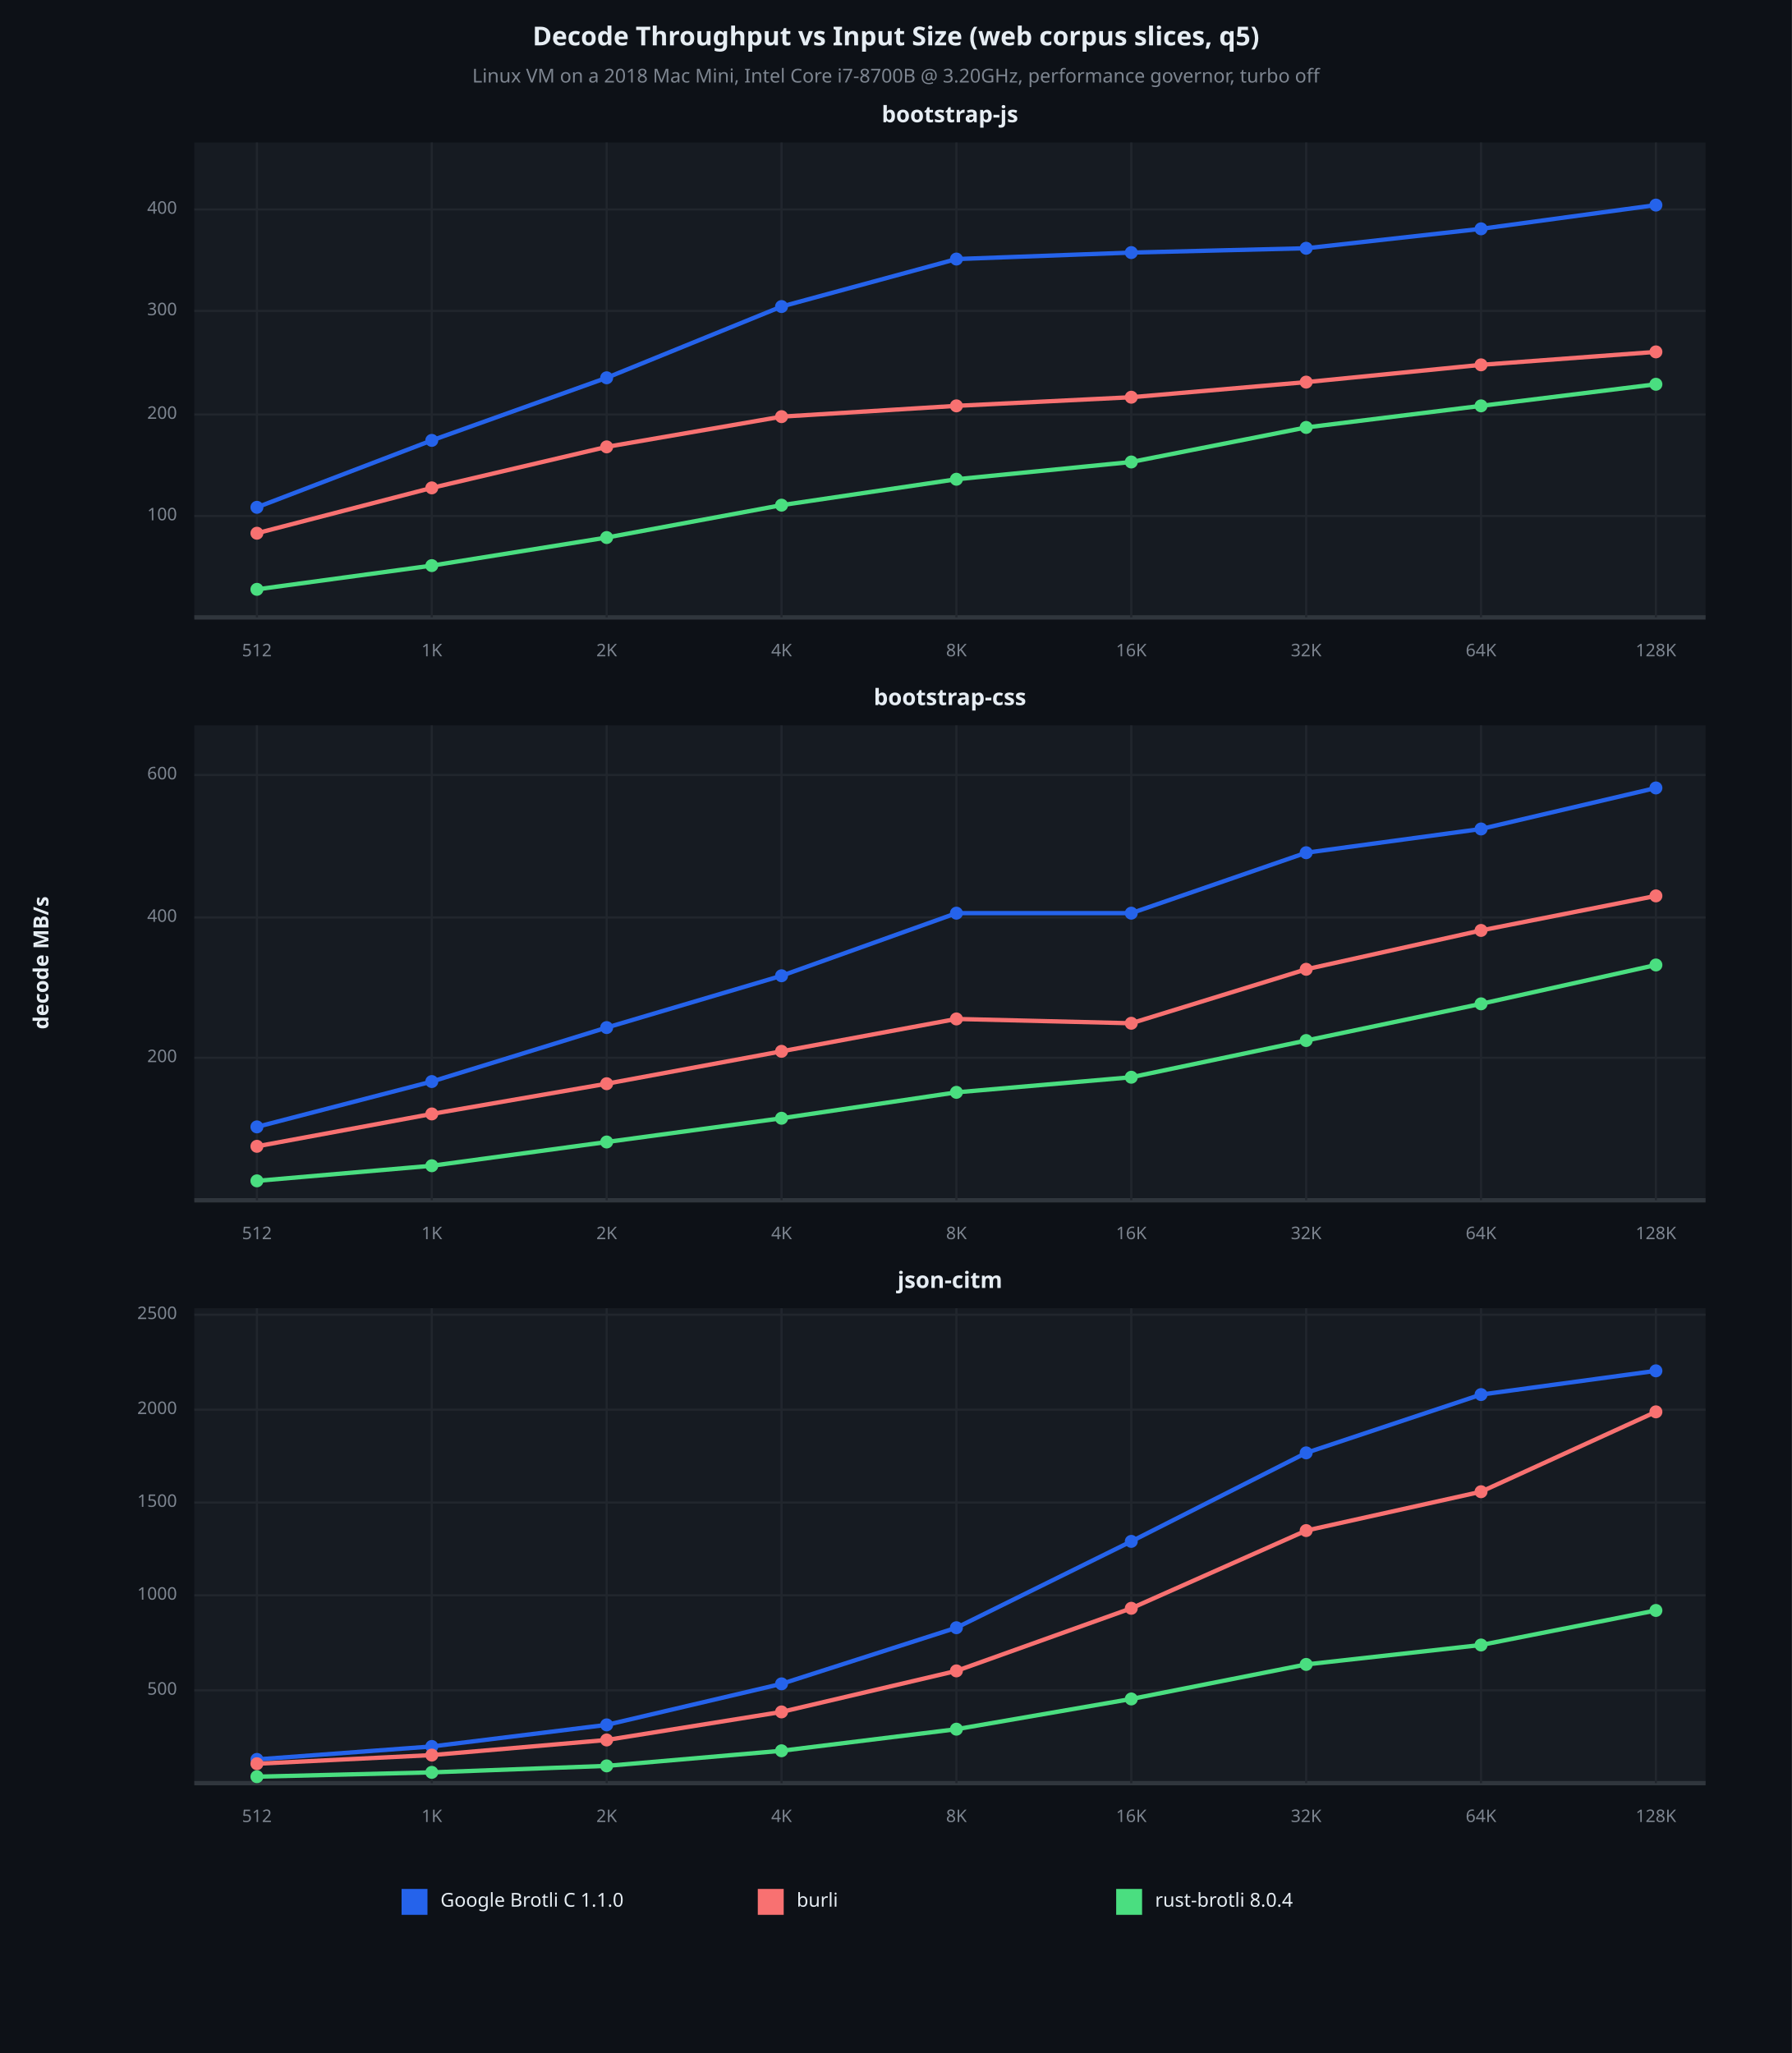
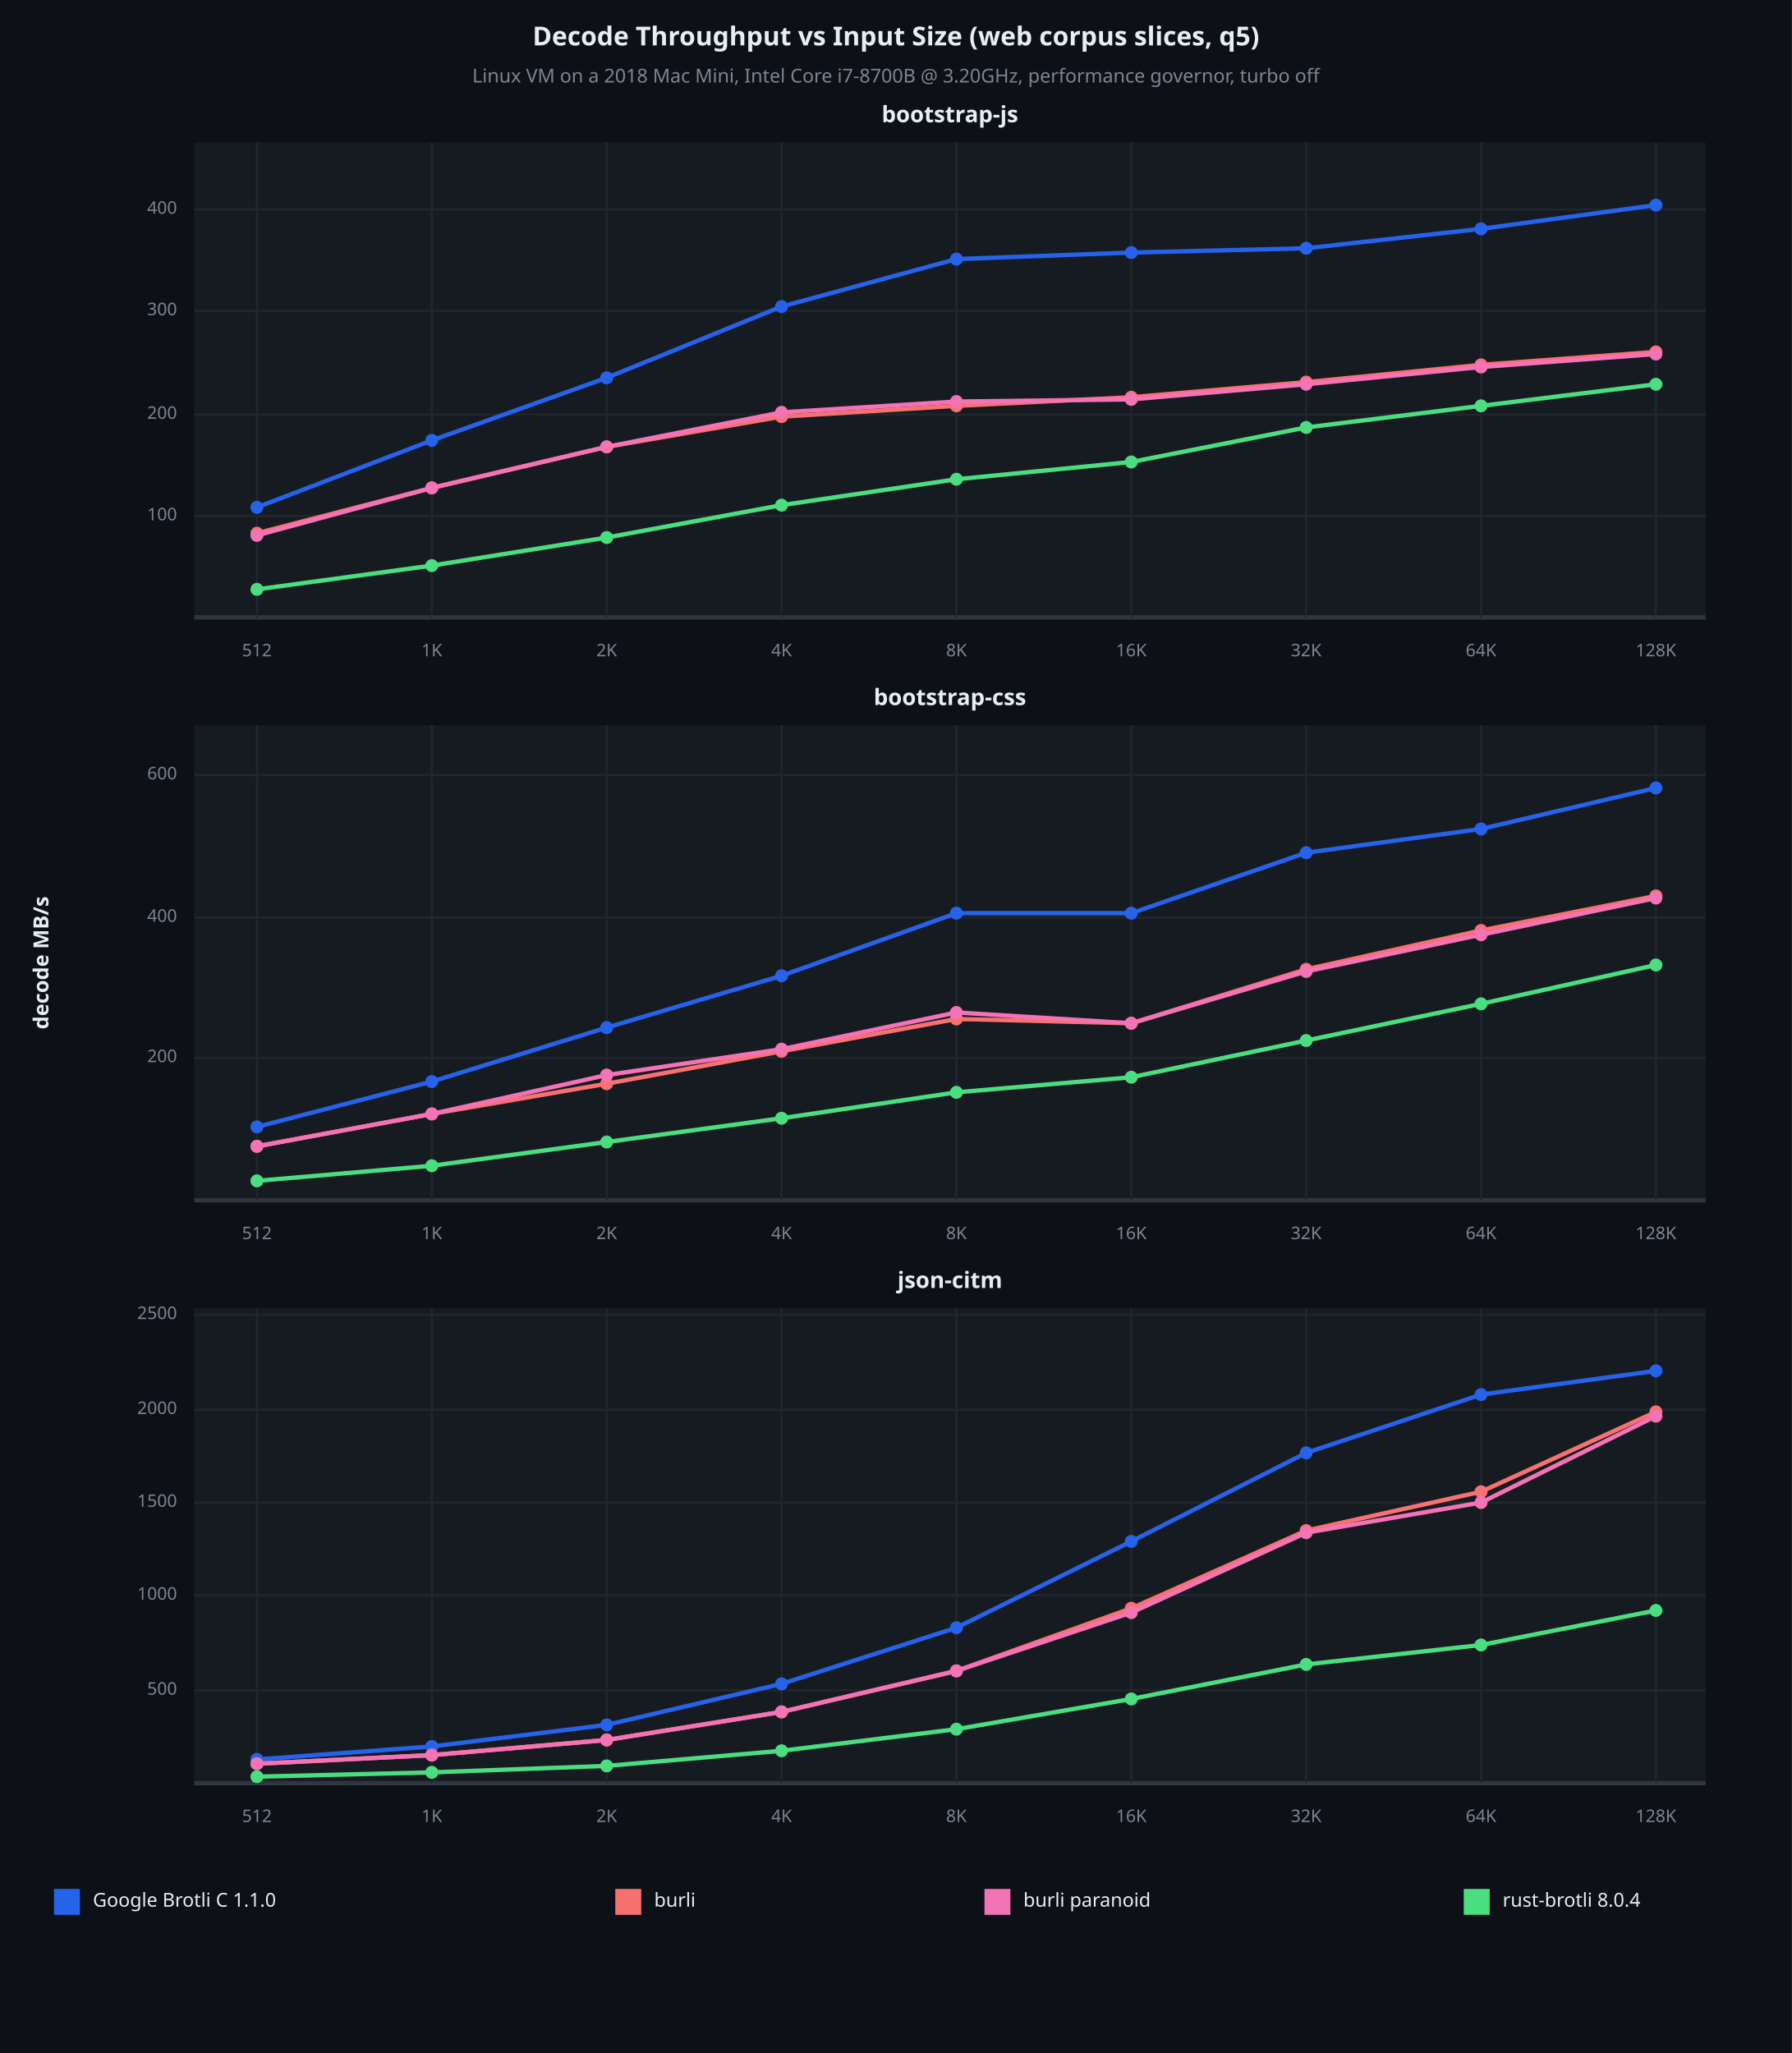
<svg xmlns="http://www.w3.org/2000/svg" viewBox="0 0 830 951" font-family="system-ui, -apple-system, sans-serif">
  <rect x="0" y="0" width="830" height="951" opacity="1" fill="#0D1117" stroke="none" />
  <text x="415" y="18" dy="0.5ex" text-anchor="middle" font-family="sans-serif" font-size="12.097" opacity="1" fill="#E6EDF3" font-weight="bold">
Decode Throughput vs Input Size (web corpus slices, q5)
</text>
  <text x="415" y="36" dy="0.5ex" text-anchor="middle" font-family="sans-serif" font-size="8.871" opacity="1" fill="#7D8590">
Linux VM on a 2018 Mac Mini, Intel Core i7-8700B @ 3.20GHz, performance governor, turbo off
</text>
  <rect x="90" y="66" width="700" height="220" opacity="1" fill="#161B22" stroke="none" />
  <text x="440" y="54" dy="0.5ex" text-anchor="middle" font-family="sans-serif" font-size="10.484" opacity="1" fill="#E6EDF3" font-weight="bold">
bootstrap-js
</text>
  <polyline fill="none" opacity="1" stroke="#30363D" stroke-width="2" points="90,286 790,286 " />
  <polyline fill="none" opacity="1" stroke="#21262D" stroke-width="1" points="119,66 119,286 " />
  <text x="119" y="302" dy="0.5ex" text-anchor="middle" font-family="sans-serif" font-size="8.065" opacity="1" fill="#7D8590">
512
</text>
  <polyline fill="none" opacity="1" stroke="#21262D" stroke-width="1" points="200,66 200,286 " />
  <text x="200" y="302" dy="0.5ex" text-anchor="middle" font-family="sans-serif" font-size="8.065" opacity="1" fill="#7D8590">
1K
</text>
  <polyline fill="none" opacity="1" stroke="#21262D" stroke-width="1" points="281,66 281,286 " />
  <text x="281" y="302" dy="0.5ex" text-anchor="middle" font-family="sans-serif" font-size="8.065" opacity="1" fill="#7D8590">
2K
</text>
  <polyline fill="none" opacity="1" stroke="#21262D" stroke-width="1" points="362,66 362,286 " />
  <text x="362" y="302" dy="0.5ex" text-anchor="middle" font-family="sans-serif" font-size="8.065" opacity="1" fill="#7D8590">
4K
</text>
  <polyline fill="none" opacity="1" stroke="#21262D" stroke-width="1" points="443,66 443,286 " />
  <text x="443" y="302" dy="0.5ex" text-anchor="middle" font-family="sans-serif" font-size="8.065" opacity="1" fill="#7D8590">
8K
</text>
  <polyline fill="none" opacity="1" stroke="#21262D" stroke-width="1" points="524,66 524,286 " />
  <text x="524" y="302" dy="0.5ex" text-anchor="middle" font-family="sans-serif" font-size="8.065" opacity="1" fill="#7D8590">
16K
</text>
  <polyline fill="none" opacity="1" stroke="#21262D" stroke-width="1" points="605,66 605,286 " />
  <text x="605" y="302" dy="0.5ex" text-anchor="middle" font-family="sans-serif" font-size="8.065" opacity="1" fill="#7D8590">
32K
</text>
  <polyline fill="none" opacity="1" stroke="#21262D" stroke-width="1" points="686,66 686,286 " />
  <text x="686" y="302" dy="0.5ex" text-anchor="middle" font-family="sans-serif" font-size="8.065" opacity="1" fill="#7D8590">
64K
</text>
  <polyline fill="none" opacity="1" stroke="#21262D" stroke-width="1" points="767,66 767,286 " />
  <text x="767" y="302" dy="0.5ex" text-anchor="middle" font-family="sans-serif" font-size="8.065" opacity="1" fill="#7D8590">
128K
</text>
  <polyline fill="none" opacity="1" stroke="#21262D" stroke-width="1" points="90,239 790,239 " />
  <text x="82" y="239" dy="0.5ex" text-anchor="end" font-family="sans-serif" font-size="8.065" opacity="1" fill="#7D8590">
100
</text>
  <polyline fill="none" opacity="1" stroke="#21262D" stroke-width="1" points="90,192 790,192 " />
  <text x="82" y="192" dy="0.5ex" text-anchor="end" font-family="sans-serif" font-size="8.065" opacity="1" fill="#7D8590">
200
</text>
  <polyline fill="none" opacity="1" stroke="#21262D" stroke-width="1" points="90,144 790,144 " />
  <text x="82" y="144" dy="0.5ex" text-anchor="end" font-family="sans-serif" font-size="8.065" opacity="1" fill="#7D8590">
300
</text>
  <polyline fill="none" opacity="1" stroke="#21262D" stroke-width="1" points="90,97 790,97 " />
  <text x="82" y="97" dy="0.5ex" text-anchor="end" font-family="sans-serif" font-size="8.065" opacity="1" fill="#7D8590">
400
</text>
  <polyline fill="none" opacity="1" stroke="#2563EB" stroke-width="2" points="119,235 200,204 281,175 362,142 443,120 524,117 605,115 686,106 767,95 " />
  <circle cx="119" cy="235" r="3" opacity="1" fill="#2563EB" stroke="none" stroke-width="1" />
  <circle cx="200" cy="204" r="3" opacity="1" fill="#2563EB" stroke="none" stroke-width="1" />
  <circle cx="281" cy="175" r="3" opacity="1" fill="#2563EB" stroke="none" stroke-width="1" />
  <circle cx="362" cy="142" r="3" opacity="1" fill="#2563EB" stroke="none" stroke-width="1" />
  <circle cx="443" cy="120" r="3" opacity="1" fill="#2563EB" stroke="none" stroke-width="1" />
  <circle cx="524" cy="117" r="3" opacity="1" fill="#2563EB" stroke="none" stroke-width="1" />
  <circle cx="605" cy="115" r="3" opacity="1" fill="#2563EB" stroke="none" stroke-width="1" />
  <circle cx="686" cy="106" r="3" opacity="1" fill="#2563EB" stroke="none" stroke-width="1" />
  <circle cx="767" cy="95" r="3" opacity="1" fill="#2563EB" stroke="none" stroke-width="1" />
  <polyline fill="none" opacity="1" stroke="#F87171" stroke-width="2" points="119,247 200,226 281,207 362,193 443,188 524,184 605,177 686,169 767,163 " />
  <circle cx="119" cy="247" r="3" opacity="1" fill="#F87171" stroke="none" stroke-width="1" />
  <circle cx="200" cy="226" r="3" opacity="1" fill="#F87171" stroke="none" stroke-width="1" />
  <circle cx="281" cy="207" r="3" opacity="1" fill="#F87171" stroke="none" stroke-width="1" />
  <circle cx="362" cy="193" r="3" opacity="1" fill="#F87171" stroke="none" stroke-width="1" />
  <circle cx="443" cy="188" r="3" opacity="1" fill="#F87171" stroke="none" stroke-width="1" />
  <circle cx="524" cy="184" r="3" opacity="1" fill="#F87171" stroke="none" stroke-width="1" />
  <circle cx="605" cy="177" r="3" opacity="1" fill="#F87171" stroke="none" stroke-width="1" />
  <circle cx="686" cy="169" r="3" opacity="1" fill="#F87171" stroke="none" stroke-width="1" />
  <circle cx="767" cy="163" r="3" opacity="1" fill="#F87171" stroke="none" stroke-width="1" />
+   <polyline fill="none" opacity="1" stroke="#F472B6" stroke-width="2" points="119,248 200,226 281,207 362,191 443,186 524,185 605,178 686,170 767,164 " />
+   <circle cx="119" cy="248" r="3" opacity="1" fill="#F472B6" stroke="none" stroke-width="1" />
+   <circle cx="200" cy="226" r="3" opacity="1" fill="#F472B6" stroke="none" stroke-width="1" />
+   <circle cx="281" cy="207" r="3" opacity="1" fill="#F472B6" stroke="none" stroke-width="1" />
+   <circle cx="362" cy="191" r="3" opacity="1" fill="#F472B6" stroke="none" stroke-width="1" />
+   <circle cx="443" cy="186" r="3" opacity="1" fill="#F472B6" stroke="none" stroke-width="1" />
+   <circle cx="524" cy="185" r="3" opacity="1" fill="#F472B6" stroke="none" stroke-width="1" />
+   <circle cx="605" cy="178" r="3" opacity="1" fill="#F472B6" stroke="none" stroke-width="1" />
+   <circle cx="686" cy="170" r="3" opacity="1" fill="#F472B6" stroke="none" stroke-width="1" />
+   <circle cx="767" cy="164" r="3" opacity="1" fill="#F472B6" stroke="none" stroke-width="1" />
  <polyline fill="none" opacity="1" stroke="#4ADE80" stroke-width="2" points="119,273 200,262 281,249 362,234 443,222 524,214 605,198 686,188 767,178 " />
  <circle cx="119" cy="273" r="3" opacity="1" fill="#4ADE80" stroke="none" stroke-width="1" />
  <circle cx="200" cy="262" r="3" opacity="1" fill="#4ADE80" stroke="none" stroke-width="1" />
  <circle cx="281" cy="249" r="3" opacity="1" fill="#4ADE80" stroke="none" stroke-width="1" />
  <circle cx="362" cy="234" r="3" opacity="1" fill="#4ADE80" stroke="none" stroke-width="1" />
  <circle cx="443" cy="222" r="3" opacity="1" fill="#4ADE80" stroke="none" stroke-width="1" />
  <circle cx="524" cy="214" r="3" opacity="1" fill="#4ADE80" stroke="none" stroke-width="1" />
  <circle cx="605" cy="198" r="3" opacity="1" fill="#4ADE80" stroke="none" stroke-width="1" />
  <circle cx="686" cy="188" r="3" opacity="1" fill="#4ADE80" stroke="none" stroke-width="1" />
  <circle cx="767" cy="178" r="3" opacity="1" fill="#4ADE80" stroke="none" stroke-width="1" />
  <rect x="90" y="336" width="700" height="220" opacity="1" fill="#161B22" stroke="none" />
  <text x="440" y="324" dy="0.5ex" text-anchor="middle" font-family="sans-serif" font-size="10.484" opacity="1" fill="#E6EDF3" font-weight="bold">
bootstrap-css
</text>
  <polyline fill="none" opacity="1" stroke="#30363D" stroke-width="2" points="90,556 790,556 " />
  <polyline fill="none" opacity="1" stroke="#21262D" stroke-width="1" points="119,336 119,556 " />
  <text x="119" y="572" dy="0.5ex" text-anchor="middle" font-family="sans-serif" font-size="8.065" opacity="1" fill="#7D8590">
512
</text>
  <polyline fill="none" opacity="1" stroke="#21262D" stroke-width="1" points="200,336 200,556 " />
  <text x="200" y="572" dy="0.5ex" text-anchor="middle" font-family="sans-serif" font-size="8.065" opacity="1" fill="#7D8590">
1K
</text>
  <polyline fill="none" opacity="1" stroke="#21262D" stroke-width="1" points="281,336 281,556 " />
  <text x="281" y="572" dy="0.5ex" text-anchor="middle" font-family="sans-serif" font-size="8.065" opacity="1" fill="#7D8590">
2K
</text>
  <polyline fill="none" opacity="1" stroke="#21262D" stroke-width="1" points="362,336 362,556 " />
  <text x="362" y="572" dy="0.5ex" text-anchor="middle" font-family="sans-serif" font-size="8.065" opacity="1" fill="#7D8590">
4K
</text>
  <polyline fill="none" opacity="1" stroke="#21262D" stroke-width="1" points="443,336 443,556 " />
  <text x="443" y="572" dy="0.5ex" text-anchor="middle" font-family="sans-serif" font-size="8.065" opacity="1" fill="#7D8590">
8K
</text>
  <polyline fill="none" opacity="1" stroke="#21262D" stroke-width="1" points="524,336 524,556 " />
  <text x="524" y="572" dy="0.5ex" text-anchor="middle" font-family="sans-serif" font-size="8.065" opacity="1" fill="#7D8590">
16K
</text>
  <polyline fill="none" opacity="1" stroke="#21262D" stroke-width="1" points="605,336 605,556 " />
  <text x="605" y="572" dy="0.5ex" text-anchor="middle" font-family="sans-serif" font-size="8.065" opacity="1" fill="#7D8590">
32K
</text>
  <polyline fill="none" opacity="1" stroke="#21262D" stroke-width="1" points="686,336 686,556 " />
  <text x="686" y="572" dy="0.5ex" text-anchor="middle" font-family="sans-serif" font-size="8.065" opacity="1" fill="#7D8590">
64K
</text>
  <polyline fill="none" opacity="1" stroke="#21262D" stroke-width="1" points="767,336 767,556 " />
  <text x="767" y="572" dy="0.5ex" text-anchor="middle" font-family="sans-serif" font-size="8.065" opacity="1" fill="#7D8590">
128K
</text>
  <polyline fill="none" opacity="1" stroke="#21262D" stroke-width="1" points="90,490 790,490 " />
  <text x="82" y="490" dy="0.5ex" text-anchor="end" font-family="sans-serif" font-size="8.065" opacity="1" fill="#7D8590">
200
</text>
  <polyline fill="none" opacity="1" stroke="#21262D" stroke-width="1" points="90,425 790,425 " />
  <text x="82" y="425" dy="0.5ex" text-anchor="end" font-family="sans-serif" font-size="8.065" opacity="1" fill="#7D8590">
400
</text>
  <polyline fill="none" opacity="1" stroke="#21262D" stroke-width="1" points="90,359 790,359 " />
  <text x="82" y="359" dy="0.5ex" text-anchor="end" font-family="sans-serif" font-size="8.065" opacity="1" fill="#7D8590">
600
</text>
  <polyline fill="none" opacity="1" stroke="#2563EB" stroke-width="2" points="119,522 200,501 281,476 362,452 443,423 524,423 605,395 686,384 767,365 " />
  <circle cx="119" cy="522" r="3" opacity="1" fill="#2563EB" stroke="none" stroke-width="1" />
  <circle cx="200" cy="501" r="3" opacity="1" fill="#2563EB" stroke="none" stroke-width="1" />
  <circle cx="281" cy="476" r="3" opacity="1" fill="#2563EB" stroke="none" stroke-width="1" />
  <circle cx="362" cy="452" r="3" opacity="1" fill="#2563EB" stroke="none" stroke-width="1" />
  <circle cx="443" cy="423" r="3" opacity="1" fill="#2563EB" stroke="none" stroke-width="1" />
  <circle cx="524" cy="423" r="3" opacity="1" fill="#2563EB" stroke="none" stroke-width="1" />
  <circle cx="605" cy="395" r="3" opacity="1" fill="#2563EB" stroke="none" stroke-width="1" />
  <circle cx="686" cy="384" r="3" opacity="1" fill="#2563EB" stroke="none" stroke-width="1" />
  <circle cx="767" cy="365" r="3" opacity="1" fill="#2563EB" stroke="none" stroke-width="1" />
  <polyline fill="none" opacity="1" stroke="#F87171" stroke-width="2" points="119,531 200,516 281,502 362,487 443,472 524,474 605,449 686,431 767,415 " />
  <circle cx="119" cy="531" r="3" opacity="1" fill="#F87171" stroke="none" stroke-width="1" />
  <circle cx="200" cy="516" r="3" opacity="1" fill="#F87171" stroke="none" stroke-width="1" />
  <circle cx="281" cy="502" r="3" opacity="1" fill="#F87171" stroke="none" stroke-width="1" />
  <circle cx="362" cy="487" r="3" opacity="1" fill="#F87171" stroke="none" stroke-width="1" />
  <circle cx="443" cy="472" r="3" opacity="1" fill="#F87171" stroke="none" stroke-width="1" />
  <circle cx="524" cy="474" r="3" opacity="1" fill="#F87171" stroke="none" stroke-width="1" />
  <circle cx="605" cy="449" r="3" opacity="1" fill="#F87171" stroke="none" stroke-width="1" />
  <circle cx="686" cy="431" r="3" opacity="1" fill="#F87171" stroke="none" stroke-width="1" />
  <circle cx="767" cy="415" r="3" opacity="1" fill="#F87171" stroke="none" stroke-width="1" />
+   <polyline fill="none" opacity="1" stroke="#F472B6" stroke-width="2" points="119,531 200,516 281,498 362,486 443,469 524,474 605,450 686,433 767,416 " />
+   <circle cx="119" cy="531" r="3" opacity="1" fill="#F472B6" stroke="none" stroke-width="1" />
+   <circle cx="200" cy="516" r="3" opacity="1" fill="#F472B6" stroke="none" stroke-width="1" />
+   <circle cx="281" cy="498" r="3" opacity="1" fill="#F472B6" stroke="none" stroke-width="1" />
+   <circle cx="362" cy="486" r="3" opacity="1" fill="#F472B6" stroke="none" stroke-width="1" />
+   <circle cx="443" cy="469" r="3" opacity="1" fill="#F472B6" stroke="none" stroke-width="1" />
+   <circle cx="524" cy="474" r="3" opacity="1" fill="#F472B6" stroke="none" stroke-width="1" />
+   <circle cx="605" cy="450" r="3" opacity="1" fill="#F472B6" stroke="none" stroke-width="1" />
+   <circle cx="686" cy="433" r="3" opacity="1" fill="#F472B6" stroke="none" stroke-width="1" />
+   <circle cx="767" cy="416" r="3" opacity="1" fill="#F472B6" stroke="none" stroke-width="1" />
  <polyline fill="none" opacity="1" stroke="#4ADE80" stroke-width="2" points="119,547 200,540 281,529 362,518 443,506 524,499 605,482 686,465 767,447 " />
  <circle cx="119" cy="547" r="3" opacity="1" fill="#4ADE80" stroke="none" stroke-width="1" />
  <circle cx="200" cy="540" r="3" opacity="1" fill="#4ADE80" stroke="none" stroke-width="1" />
  <circle cx="281" cy="529" r="3" opacity="1" fill="#4ADE80" stroke="none" stroke-width="1" />
  <circle cx="362" cy="518" r="3" opacity="1" fill="#4ADE80" stroke="none" stroke-width="1" />
  <circle cx="443" cy="506" r="3" opacity="1" fill="#4ADE80" stroke="none" stroke-width="1" />
  <circle cx="524" cy="499" r="3" opacity="1" fill="#4ADE80" stroke="none" stroke-width="1" />
  <circle cx="605" cy="482" r="3" opacity="1" fill="#4ADE80" stroke="none" stroke-width="1" />
  <circle cx="686" cy="465" r="3" opacity="1" fill="#4ADE80" stroke="none" stroke-width="1" />
  <circle cx="767" cy="447" r="3" opacity="1" fill="#4ADE80" stroke="none" stroke-width="1" />
  <rect x="90" y="606" width="700" height="220" opacity="1" fill="#161B22" stroke="none" />
  <text x="440" y="594" dy="0.5ex" text-anchor="middle" font-family="sans-serif" font-size="10.484" opacity="1" fill="#E6EDF3" font-weight="bold">
json-citm
</text>
  <polyline fill="none" opacity="1" stroke="#30363D" stroke-width="2" points="90,826 790,826 " />
  <polyline fill="none" opacity="1" stroke="#21262D" stroke-width="1" points="119,606 119,826 " />
  <text x="119" y="842" dy="0.5ex" text-anchor="middle" font-family="sans-serif" font-size="8.065" opacity="1" fill="#7D8590">
512
</text>
  <polyline fill="none" opacity="1" stroke="#21262D" stroke-width="1" points="200,606 200,826 " />
  <text x="200" y="842" dy="0.5ex" text-anchor="middle" font-family="sans-serif" font-size="8.065" opacity="1" fill="#7D8590">
1K
</text>
  <polyline fill="none" opacity="1" stroke="#21262D" stroke-width="1" points="281,606 281,826 " />
  <text x="281" y="842" dy="0.5ex" text-anchor="middle" font-family="sans-serif" font-size="8.065" opacity="1" fill="#7D8590">
2K
</text>
  <polyline fill="none" opacity="1" stroke="#21262D" stroke-width="1" points="362,606 362,826 " />
  <text x="362" y="842" dy="0.5ex" text-anchor="middle" font-family="sans-serif" font-size="8.065" opacity="1" fill="#7D8590">
4K
</text>
  <polyline fill="none" opacity="1" stroke="#21262D" stroke-width="1" points="443,606 443,826 " />
  <text x="443" y="842" dy="0.5ex" text-anchor="middle" font-family="sans-serif" font-size="8.065" opacity="1" fill="#7D8590">
8K
</text>
  <polyline fill="none" opacity="1" stroke="#21262D" stroke-width="1" points="524,606 524,826 " />
  <text x="524" y="842" dy="0.5ex" text-anchor="middle" font-family="sans-serif" font-size="8.065" opacity="1" fill="#7D8590">
16K
</text>
  <polyline fill="none" opacity="1" stroke="#21262D" stroke-width="1" points="605,606 605,826 " />
  <text x="605" y="842" dy="0.5ex" text-anchor="middle" font-family="sans-serif" font-size="8.065" opacity="1" fill="#7D8590">
32K
</text>
  <polyline fill="none" opacity="1" stroke="#21262D" stroke-width="1" points="686,606 686,826 " />
  <text x="686" y="842" dy="0.5ex" text-anchor="middle" font-family="sans-serif" font-size="8.065" opacity="1" fill="#7D8590">
64K
</text>
  <polyline fill="none" opacity="1" stroke="#21262D" stroke-width="1" points="767,606 767,826 " />
  <text x="767" y="842" dy="0.5ex" text-anchor="middle" font-family="sans-serif" font-size="8.065" opacity="1" fill="#7D8590">
128K
</text>
  <polyline fill="none" opacity="1" stroke="#21262D" stroke-width="1" points="90,783 790,783 " />
  <text x="82" y="783" dy="0.5ex" text-anchor="end" font-family="sans-serif" font-size="8.065" opacity="1" fill="#7D8590">
500
</text>
  <polyline fill="none" opacity="1" stroke="#21262D" stroke-width="1" points="90,739 790,739 " />
  <text x="82" y="739" dy="0.5ex" text-anchor="end" font-family="sans-serif" font-size="8.065" opacity="1" fill="#7D8590">
1000
</text>
  <polyline fill="none" opacity="1" stroke="#21262D" stroke-width="1" points="90,696 790,696 " />
  <text x="82" y="696" dy="0.5ex" text-anchor="end" font-family="sans-serif" font-size="8.065" opacity="1" fill="#7D8590">
1500
</text>
  <polyline fill="none" opacity="1" stroke="#21262D" stroke-width="1" points="90,653 790,653 " />
  <text x="82" y="653" dy="0.5ex" text-anchor="end" font-family="sans-serif" font-size="8.065" opacity="1" fill="#7D8590">
2000
</text>
  <polyline fill="none" opacity="1" stroke="#21262D" stroke-width="1" points="90,609 790,609 " />
  <text x="82" y="609" dy="0.5ex" text-anchor="end" font-family="sans-serif" font-size="8.065" opacity="1" fill="#7D8590">
2500
</text>
  <polyline fill="none" opacity="1" stroke="#2563EB" stroke-width="2" points="119,815 200,809 281,799 362,780 443,754 524,714 605,673 686,646 767,635 " />
  <circle cx="119" cy="815" r="3" opacity="1" fill="#2563EB" stroke="none" stroke-width="1" />
  <circle cx="200" cy="809" r="3" opacity="1" fill="#2563EB" stroke="none" stroke-width="1" />
  <circle cx="281" cy="799" r="3" opacity="1" fill="#2563EB" stroke="none" stroke-width="1" />
  <circle cx="362" cy="780" r="3" opacity="1" fill="#2563EB" stroke="none" stroke-width="1" />
  <circle cx="443" cy="754" r="3" opacity="1" fill="#2563EB" stroke="none" stroke-width="1" />
  <circle cx="524" cy="714" r="3" opacity="1" fill="#2563EB" stroke="none" stroke-width="1" />
  <circle cx="605" cy="673" r="3" opacity="1" fill="#2563EB" stroke="none" stroke-width="1" />
  <circle cx="686" cy="646" r="3" opacity="1" fill="#2563EB" stroke="none" stroke-width="1" />
  <circle cx="767" cy="635" r="3" opacity="1" fill="#2563EB" stroke="none" stroke-width="1" />
  <polyline fill="none" opacity="1" stroke="#F87171" stroke-width="2" points="119,817 200,813 281,806 362,793 443,774 524,745 605,709 686,691 767,654 " />
  <circle cx="119" cy="817" r="3" opacity="1" fill="#F87171" stroke="none" stroke-width="1" />
  <circle cx="200" cy="813" r="3" opacity="1" fill="#F87171" stroke="none" stroke-width="1" />
  <circle cx="281" cy="806" r="3" opacity="1" fill="#F87171" stroke="none" stroke-width="1" />
  <circle cx="362" cy="793" r="3" opacity="1" fill="#F87171" stroke="none" stroke-width="1" />
  <circle cx="443" cy="774" r="3" opacity="1" fill="#F87171" stroke="none" stroke-width="1" />
  <circle cx="524" cy="745" r="3" opacity="1" fill="#F87171" stroke="none" stroke-width="1" />
  <circle cx="605" cy="709" r="3" opacity="1" fill="#F87171" stroke="none" stroke-width="1" />
  <circle cx="686" cy="691" r="3" opacity="1" fill="#F87171" stroke="none" stroke-width="1" />
  <circle cx="767" cy="654" r="3" opacity="1" fill="#F87171" stroke="none" stroke-width="1" />
+   <polyline fill="none" opacity="1" stroke="#F472B6" stroke-width="2" points="119,817 200,813 281,806 362,793 443,774 524,747 605,710 686,696 767,656 " />
+   <circle cx="119" cy="817" r="3" opacity="1" fill="#F472B6" stroke="none" stroke-width="1" />
+   <circle cx="200" cy="813" r="3" opacity="1" fill="#F472B6" stroke="none" stroke-width="1" />
+   <circle cx="281" cy="806" r="3" opacity="1" fill="#F472B6" stroke="none" stroke-width="1" />
+   <circle cx="362" cy="793" r="3" opacity="1" fill="#F472B6" stroke="none" stroke-width="1" />
+   <circle cx="443" cy="774" r="3" opacity="1" fill="#F472B6" stroke="none" stroke-width="1" />
+   <circle cx="524" cy="747" r="3" opacity="1" fill="#F472B6" stroke="none" stroke-width="1" />
+   <circle cx="605" cy="710" r="3" opacity="1" fill="#F472B6" stroke="none" stroke-width="1" />
+   <circle cx="686" cy="696" r="3" opacity="1" fill="#F472B6" stroke="none" stroke-width="1" />
+   <circle cx="767" cy="656" r="3" opacity="1" fill="#F472B6" stroke="none" stroke-width="1" />
  <polyline fill="none" opacity="1" stroke="#4ADE80" stroke-width="2" points="119,823 200,821 281,818 362,811 443,801 524,787 605,771 686,762 767,746 " />
  <circle cx="119" cy="823" r="3" opacity="1" fill="#4ADE80" stroke="none" stroke-width="1" />
  <circle cx="200" cy="821" r="3" opacity="1" fill="#4ADE80" stroke="none" stroke-width="1" />
  <circle cx="281" cy="818" r="3" opacity="1" fill="#4ADE80" stroke="none" stroke-width="1" />
  <circle cx="362" cy="811" r="3" opacity="1" fill="#4ADE80" stroke="none" stroke-width="1" />
  <circle cx="443" cy="801" r="3" opacity="1" fill="#4ADE80" stroke="none" stroke-width="1" />
  <circle cx="524" cy="787" r="3" opacity="1" fill="#4ADE80" stroke="none" stroke-width="1" />
  <circle cx="605" cy="771" r="3" opacity="1" fill="#4ADE80" stroke="none" stroke-width="1" />
  <circle cx="686" cy="762" r="3" opacity="1" fill="#4ADE80" stroke="none" stroke-width="1" />
  <circle cx="767" cy="746" r="3" opacity="1" fill="#4ADE80" stroke="none" stroke-width="1" />
  <text x="20" y="446" dy="0.5ex" text-anchor="middle" font-family="sans-serif" font-size="9.677" opacity="1" fill="#E6EDF3" font-weight="bold" transform="rotate(270, 20, 446)">
decode MB/s
</text>
-   <rect x="186" y="875" width="12" height="12" opacity="1" fill="#2563EB" stroke="none" />
-   <text x="204" y="881" dy="0.5ex" text-anchor="start" font-family="sans-serif" font-size="8.871" opacity="1" fill="#E6EDF3">
+   <rect x="25" y="875" width="12" height="12" opacity="1" fill="#2563EB" stroke="none" />
+   <text x="43" y="881" dy="0.5ex" text-anchor="start" font-family="sans-serif" font-size="8.871" opacity="1" fill="#E6EDF3">
Google Brotli C 1.1.0
</text>
-   <rect x="351" y="875" width="12" height="12" opacity="1" fill="#F87171" stroke="none" />
-   <text x="369" y="881" dy="0.5ex" text-anchor="start" font-family="sans-serif" font-size="8.871" opacity="1" fill="#E6EDF3">
+   <rect x="285" y="875" width="12" height="12" opacity="1" fill="#F87171" stroke="none" />
+   <text x="303" y="881" dy="0.5ex" text-anchor="start" font-family="sans-serif" font-size="8.871" opacity="1" fill="#E6EDF3">
burli
</text>
-   <rect x="517" y="875" width="12" height="12" opacity="1" fill="#4ADE80" stroke="none" />
-   <text x="535" y="881" dy="0.5ex" text-anchor="start" font-family="sans-serif" font-size="8.871" opacity="1" fill="#E6EDF3">
+   <rect x="456" y="875" width="12" height="12" opacity="1" fill="#F472B6" stroke="none" />
+   <text x="474" y="881" dy="0.5ex" text-anchor="start" font-family="sans-serif" font-size="8.871" opacity="1" fill="#E6EDF3">
+ burli paranoid
+ </text>
+   <rect x="678" y="875" width="12" height="12" opacity="1" fill="#4ADE80" stroke="none" />
+   <text x="696" y="881" dy="0.5ex" text-anchor="start" font-family="sans-serif" font-size="8.871" opacity="1" fill="#E6EDF3">
rust-brotli 8.0.4
</text>
</svg>
